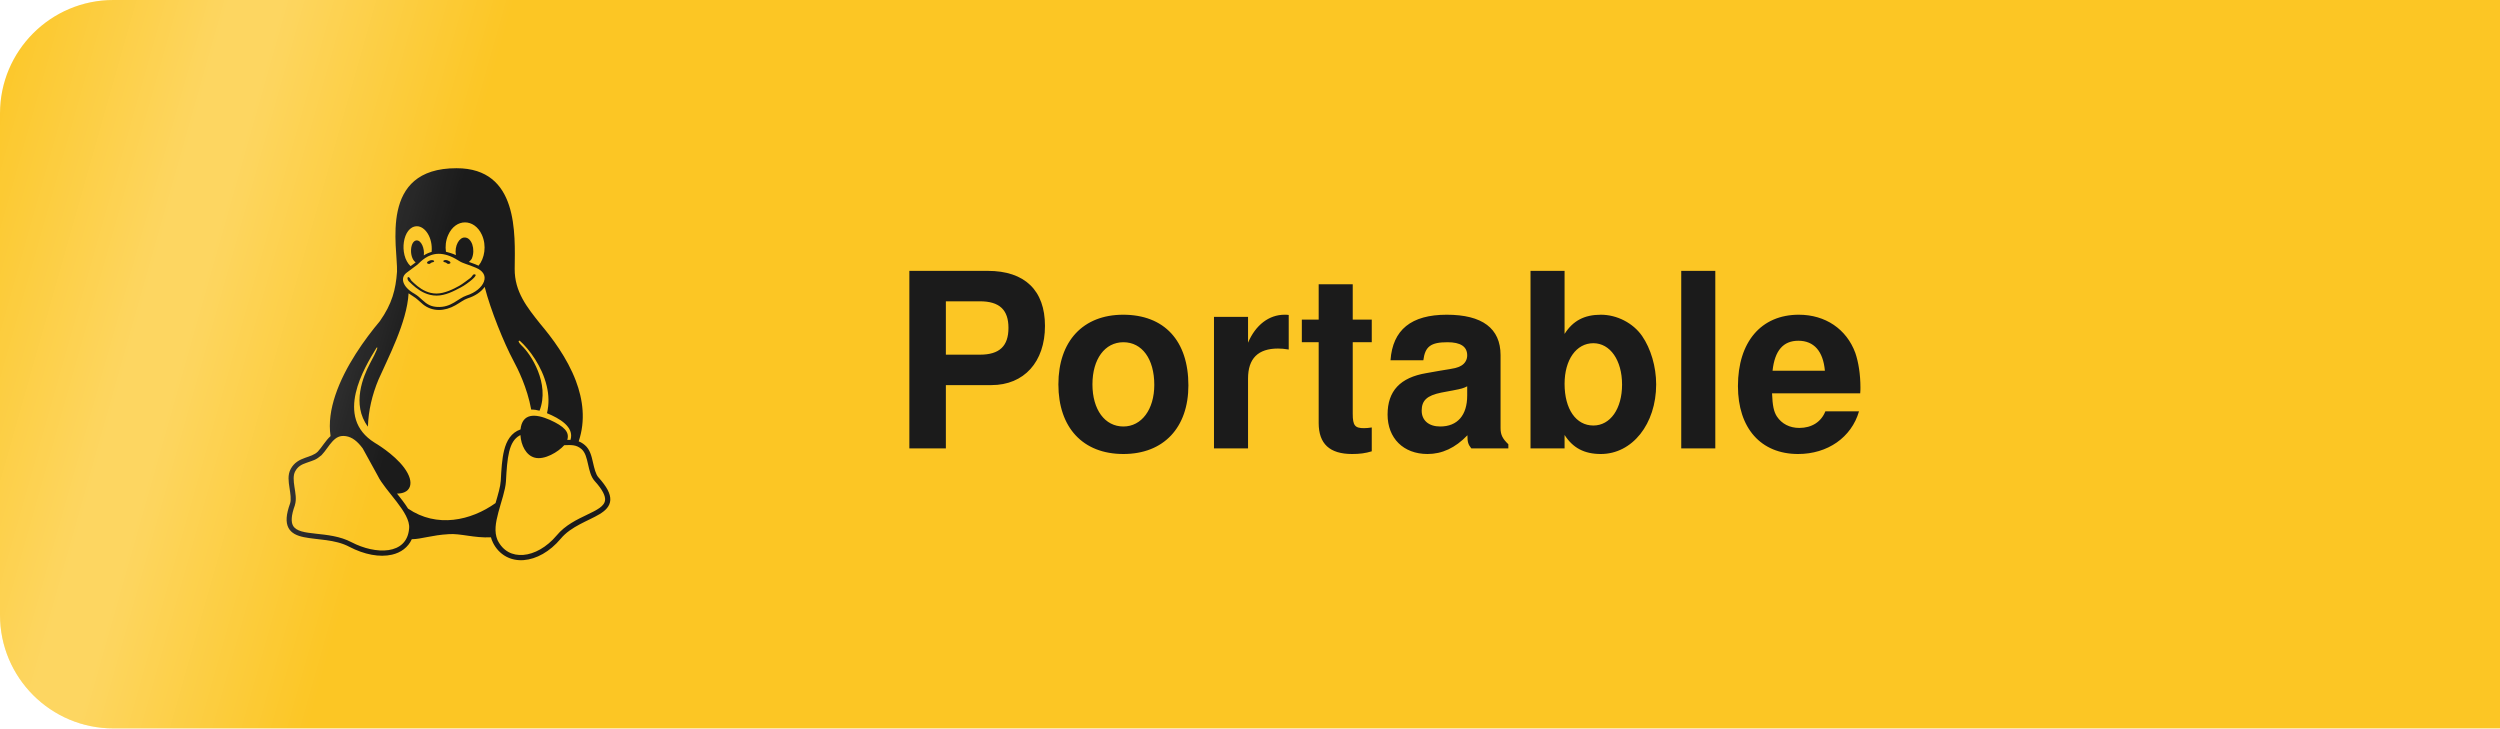
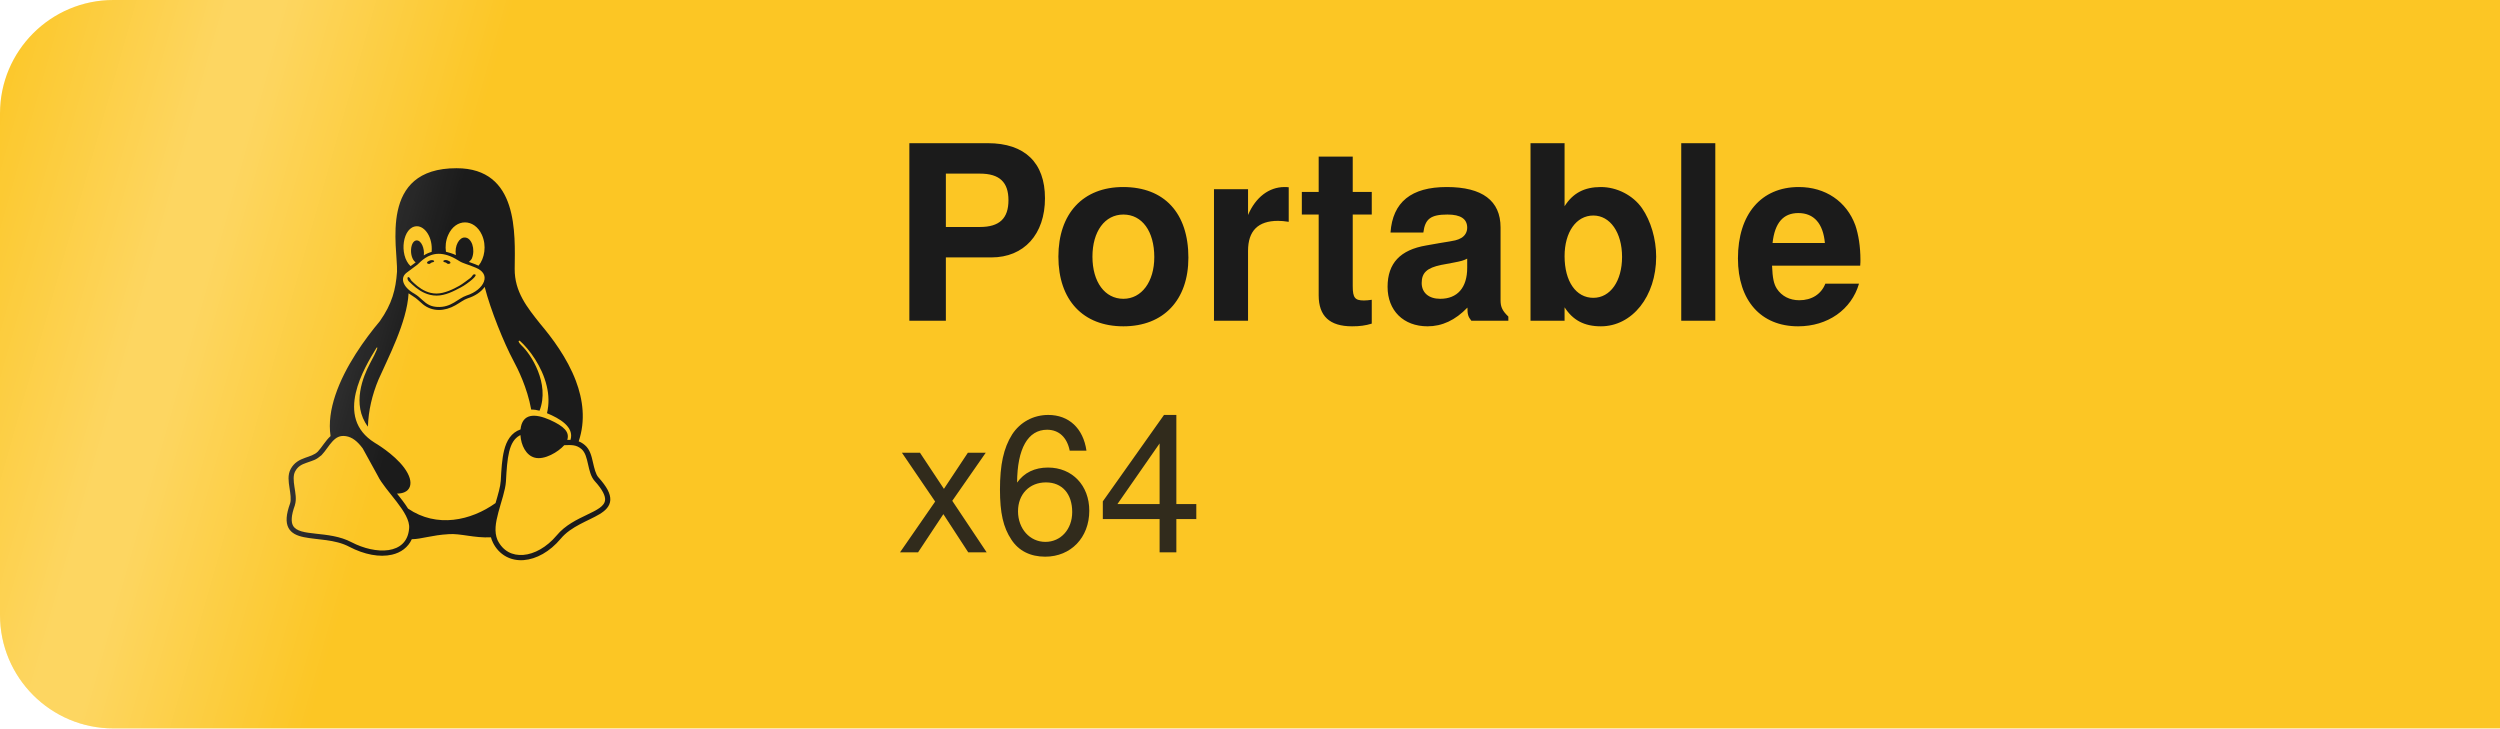
<svg xmlns="http://www.w3.org/2000/svg" viewBox="0 0 841.9 245.3" width="841.9" height="245.3" role="img" aria-label="Download the portable Linux app">
  <defs>
    <clipPath id="edge">
      <path d="M38.2,0 H841.9 V245.3 H38.2 A38.2,38.2 0 0 1 0,207.1 V38.2 A38.2,38.2 0 0 1 38.2,0 Z" />
    </clipPath>
    <linearGradient id="sheen" x1="0" y1="0" x2="1" y2="0">
      <stop offset="0" stop-color="#fff" stop-opacity="0" />
      <stop offset="0.45" stop-color="#fff" stop-opacity="0.28" />
      <stop offset="0.55" stop-color="#fff" stop-opacity="0.28" />
      <stop offset="1" stop-color="#fff" stop-opacity="0" />
    </linearGradient>
  </defs>
  <style>
    @keyframes pass {
      0%       { transform: translateX(-278.4px); }
      6.88%   { transform: translateX(1120.3px); }
      100%     { transform: translateX(1120.3px); }
    }
    .band { animation: pass 15.461s linear 9.139s infinite backwards; }
    @media (prefers-reduced-motion: reduce) {
      .band { animation: none; opacity: 0; }
    }
  </style>
  <path d="M38.2,0 H841.9 V245.3 H38.2 A38.2,38.2 0 0 1 0,207.1 V38.2 A38.2,38.2 0 0 1 38.2,0 Z" fill="#fcc624" />
  <g transform="translate(93.25 56.65) scale(0.25781)" fill="#1b1b1b">
    <path d="M220.8 123.3c1 .5 1.8 1.7 3 1.7 1.1 0 2.8-.4 2.9-1.5.2-1.4-1.9-2.3-3.2-2.9-1.7-.7-3.9-1-5.5-.1-.4.2-.8.7-.6 1.1.3 1.3 2.3 1.1 3.4 1.7zm-21.9 1.7c1.2 0 2-1.2 3-1.7 1.1-.6 3.1-.4 3.5-1.6.2-.4-.2-.9-.6-1.1-1.6-.9-3.8-.6-5.5.1-1.3.6-3.4 1.5-3.2 2.9.1 1 1.8 1.5 2.8 1.4zM420 403.8c-3.6-4-5.3-11.6-7.2-19.7-1.8-8.1-3.9-16.8-10.5-22.4-1.3-1.1-2.6-2.1-4-2.9-1.3-.8-2.7-1.5-4.1-2 9.2-27.3 5.6-54.5-3.7-79.1-11.4-30.1-31.3-56.4-46.5-74.4-17.1-21.5-33.7-41.9-33.4-72C311.1 85.4 315.7.1 234.8 0 132.4-.2 158 103.4 156.9 135.2c-1.7 23.4-6.4 41.8-22.5 64.7-18.9 22.5-45.5 58.8-58.1 96.7-6 17.9-8.8 36.1-6.2 53.3-6.5 5.8-11.4 14.7-16.6 20.2-4.2 4.3-10.3 5.9-17 8.3s-14 6-18.5 14.5c-2.1 3.9-2.8 8.1-2.8 12.4 0 3.9.6 7.9 1.2 11.8 1.2 8.1 2.5 15.7.8 20.8-5.2 14.4-5.9 24.4-2.2 31.7 3.8 7.3 11.4 10.5 20.1 12.3 17.3 3.6 40.8 2.7 59.3 12.5 19.8 10.4 39.9 14.1 55.9 10.4 11.6-2.6 21.1-9.6 25.9-20.2 12.5-.1 26.3-5.4 48.3-6.6 14.9-1.2 33.6 5.3 55.1 4.1.6 2.3 1.4 4.6 2.5 6.7v.1c8.3 16.7 23.8 24.3 40.3 23 16.6-1.3 34.1-11 48.3-27.9 13.6-16.4 36-23.2 50.9-32.2 7.4-4.5 13.4-10.1 13.9-18.3.4-8.2-4.4-17.3-15.5-29.7zM223.7 87.3c9.8-22.2 34.2-21.8 44-.4 6.5 14.2 3.6 30.9-4.3 40.4-1.6-.8-5.9-2.6-12.6-4.9 1.1-1.2 3.1-2.7 3.9-4.6 4.8-11.8-.2-27-9.1-27.3-7.3-.5-13.9 10.8-11.8 23-4.1-2-9.4-3.5-13-4.4-1-6.9-.3-14.6 2.9-21.8zM183 75.8c10.1 0 20.8 14.2 19.1 33.5-3.5 1-7.1 2.5-10.2 4.6 1.2-8.9-3.3-20.1-9.6-19.6-8.4.7-9.8 21.2-1.8 28.1 1 .8 1.9-.2-5.9 5.5-15.6-14.6-10.5-52.1 8.4-52.1zm-13.6 60.7c6.2-4.6 13.6-10 14.1-10.5 4.7-4.4 13.5-14.2 27.9-14.2 7.1 0 15.6 2.3 25.9 8.9 6.3 4.1 11.3 4.4 22.6 9.3 8.4 3.5 13.7 9.7 10.5 18.2-2.6 7.1-11 14.4-22.7 18.1-11.1 3.6-19.8 16-38.2 14.9-3.9-.2-7-1-9.6-2.1-8-3.5-12.2-10.4-20-15-8.6-4.8-13.2-10.4-14.7-15.3-1.4-4.9 0-9 4.2-12.3zm3.3 334c-2.7 35.1-43.9 34.4-75.3 18-29.9-15.8-68.6-6.5-76.5-21.9-2.4-4.7-2.4-12.7 2.6-26.4v-.2c2.4-7.6.6-16-.6-23.9-1.2-7.8-1.8-15 .9-20 3.5-6.7 8.5-9.1 14.8-11.3 10.3-3.7 11.8-3.4 19.6-9.9 5.5-5.7 9.5-12.9 14.3-18 5.1-5.5 10-8.1 17.7-6.9 8.1 1.2 15.1 6.8 21.9 16l19.6 35.6c9.5 19.9 43.1 48.4 41 68.9zm-1.4-25.9c-4.1-6.6-9.6-13.6-14.4-19.6 7.1 0 14.2-2.2 16.7-8.9 2.3-6.2 0-14.9-7.4-24.9-13.5-18.2-38.3-32.5-38.3-32.5-13.5-8.4-21.1-18.7-24.6-29.9s-3-23.3-.3-35.2c5.2-22.9 18.6-45.2 27.2-59.2 2.3-1.7.8 3.2-8.7 20.8-8.5 16.1-24.4 53.3-2.6 82.4.6-20.7 5.5-41.8 13.8-61.5 12-27.4 37.3-74.9 39.3-112.7 1.1.8 4.6 3.2 6.2 4.1 4.6 2.7 8.1 6.7 12.6 10.3 12.4 10 28.5 9.2 42.4 1.2 6.2-3.5 11.2-7.5 15.9-9 9.9-3.1 17.8-8.6 22.3-15 7.7 30.4 25.7 74.3 37.2 95.7 6.1 11.4 18.3 35.5 23.6 64.6 3.3-.1 7 .4 10.9 1.4 13.8-35.7-11.7-74.2-23.3-84.9-4.7-4.6-4.9-6.6-2.6-6.5 12.6 11.2 29.2 33.7 35.2 59 2.8 11.6 3.3 23.7.4 35.7 16.4 6.8 35.9 17.9 30.7 34.8-2.2-.1-3.2 0-4.2 0 3.2-10.1-3.9-17.6-22.8-26.1-19.6-8.6-36-8.6-38.3 12.5-12.1 4.2-18.3 14.7-21.4 27.3-2.8 11.2-3.6 24.7-4.4 39.9-.5 7.7-3.6 18-6.8 29-32.1 22.9-76.7 32.9-114.3 7.2zm257.4-11.5c-.9 16.8-41.2 19.9-63.2 46.5-13.2 15.7-29.4 24.4-43.6 25.5s-26.5-4.8-33.7-19.3c-4.7-11.1-2.4-23.1 1.1-36.3 3.7-14.2 9.2-28.8 9.9-40.6.8-15.2 1.7-28.5 4.2-38.7 2.6-10.3 6.6-17.2 13.7-21.1.3-.2.7-.3 1-.5.8 13.2 7.3 26.6 18.8 29.5 12.6 3.3 30.7-7.5 38.4-16.3 9-.3 15.7-.9 22.6 5.1 9.9 8.5 7.1 30.3 17.1 41.6 10.6 11.6 14 19.5 13.7 24.6zM173.3 148.7c2 1.9 4.7 4.5 8 7.1 6.6 5.2 15.8 10.6 27.3 10.6 11.6 0 22.5-5.9 31.8-10.8 4.9-2.6 10.9-7 14.8-10.4s5.9-6.3 3.1-6.6-2.6 2.6-6 5.1c-4.4 3.2-9.7 7.4-13.9 9.8-7.4 4.2-19.5 10.2-29.9 10.2s-18.7-4.8-24.9-9.7c-3.1-2.5-5.7-5-7.7-6.9-1.5-1.4-1.9-4.6-4.3-4.9-1.4-.1-1.8 3.7 1.7 6.5z" />
  </g>
-   <text x="300" y="151" font-family="-apple-system, BlinkMacSystemFont, 'Segoe UI', Helvetica, Arial, sans-serif" font-size="82" font-weight="700" fill="#1b1b1b">Portable</text>
+   <text x="300" y="108" font-family="-apple-system, BlinkMacSystemFont, 'Segoe UI', Helvetica, Arial, sans-serif" font-size="82" font-weight="700" fill="#1b1b1b">Portable</text>
+   <text x="302" y="186" font-family="-apple-system, BlinkMacSystemFont, 'Segoe UI', Helvetica, Arial, sans-serif" font-size="64" font-weight="400" fill="#1b1b1b" fill-opacity="0.9">x64</text>
  <g clip-path="url(#edge)">
    <g class="band">
      <rect x="0" y="-60" width="173.6" height="365.3" fill="url(#sheen)" transform="skewX(-16)" />
    </g>
  </g>
</svg>
